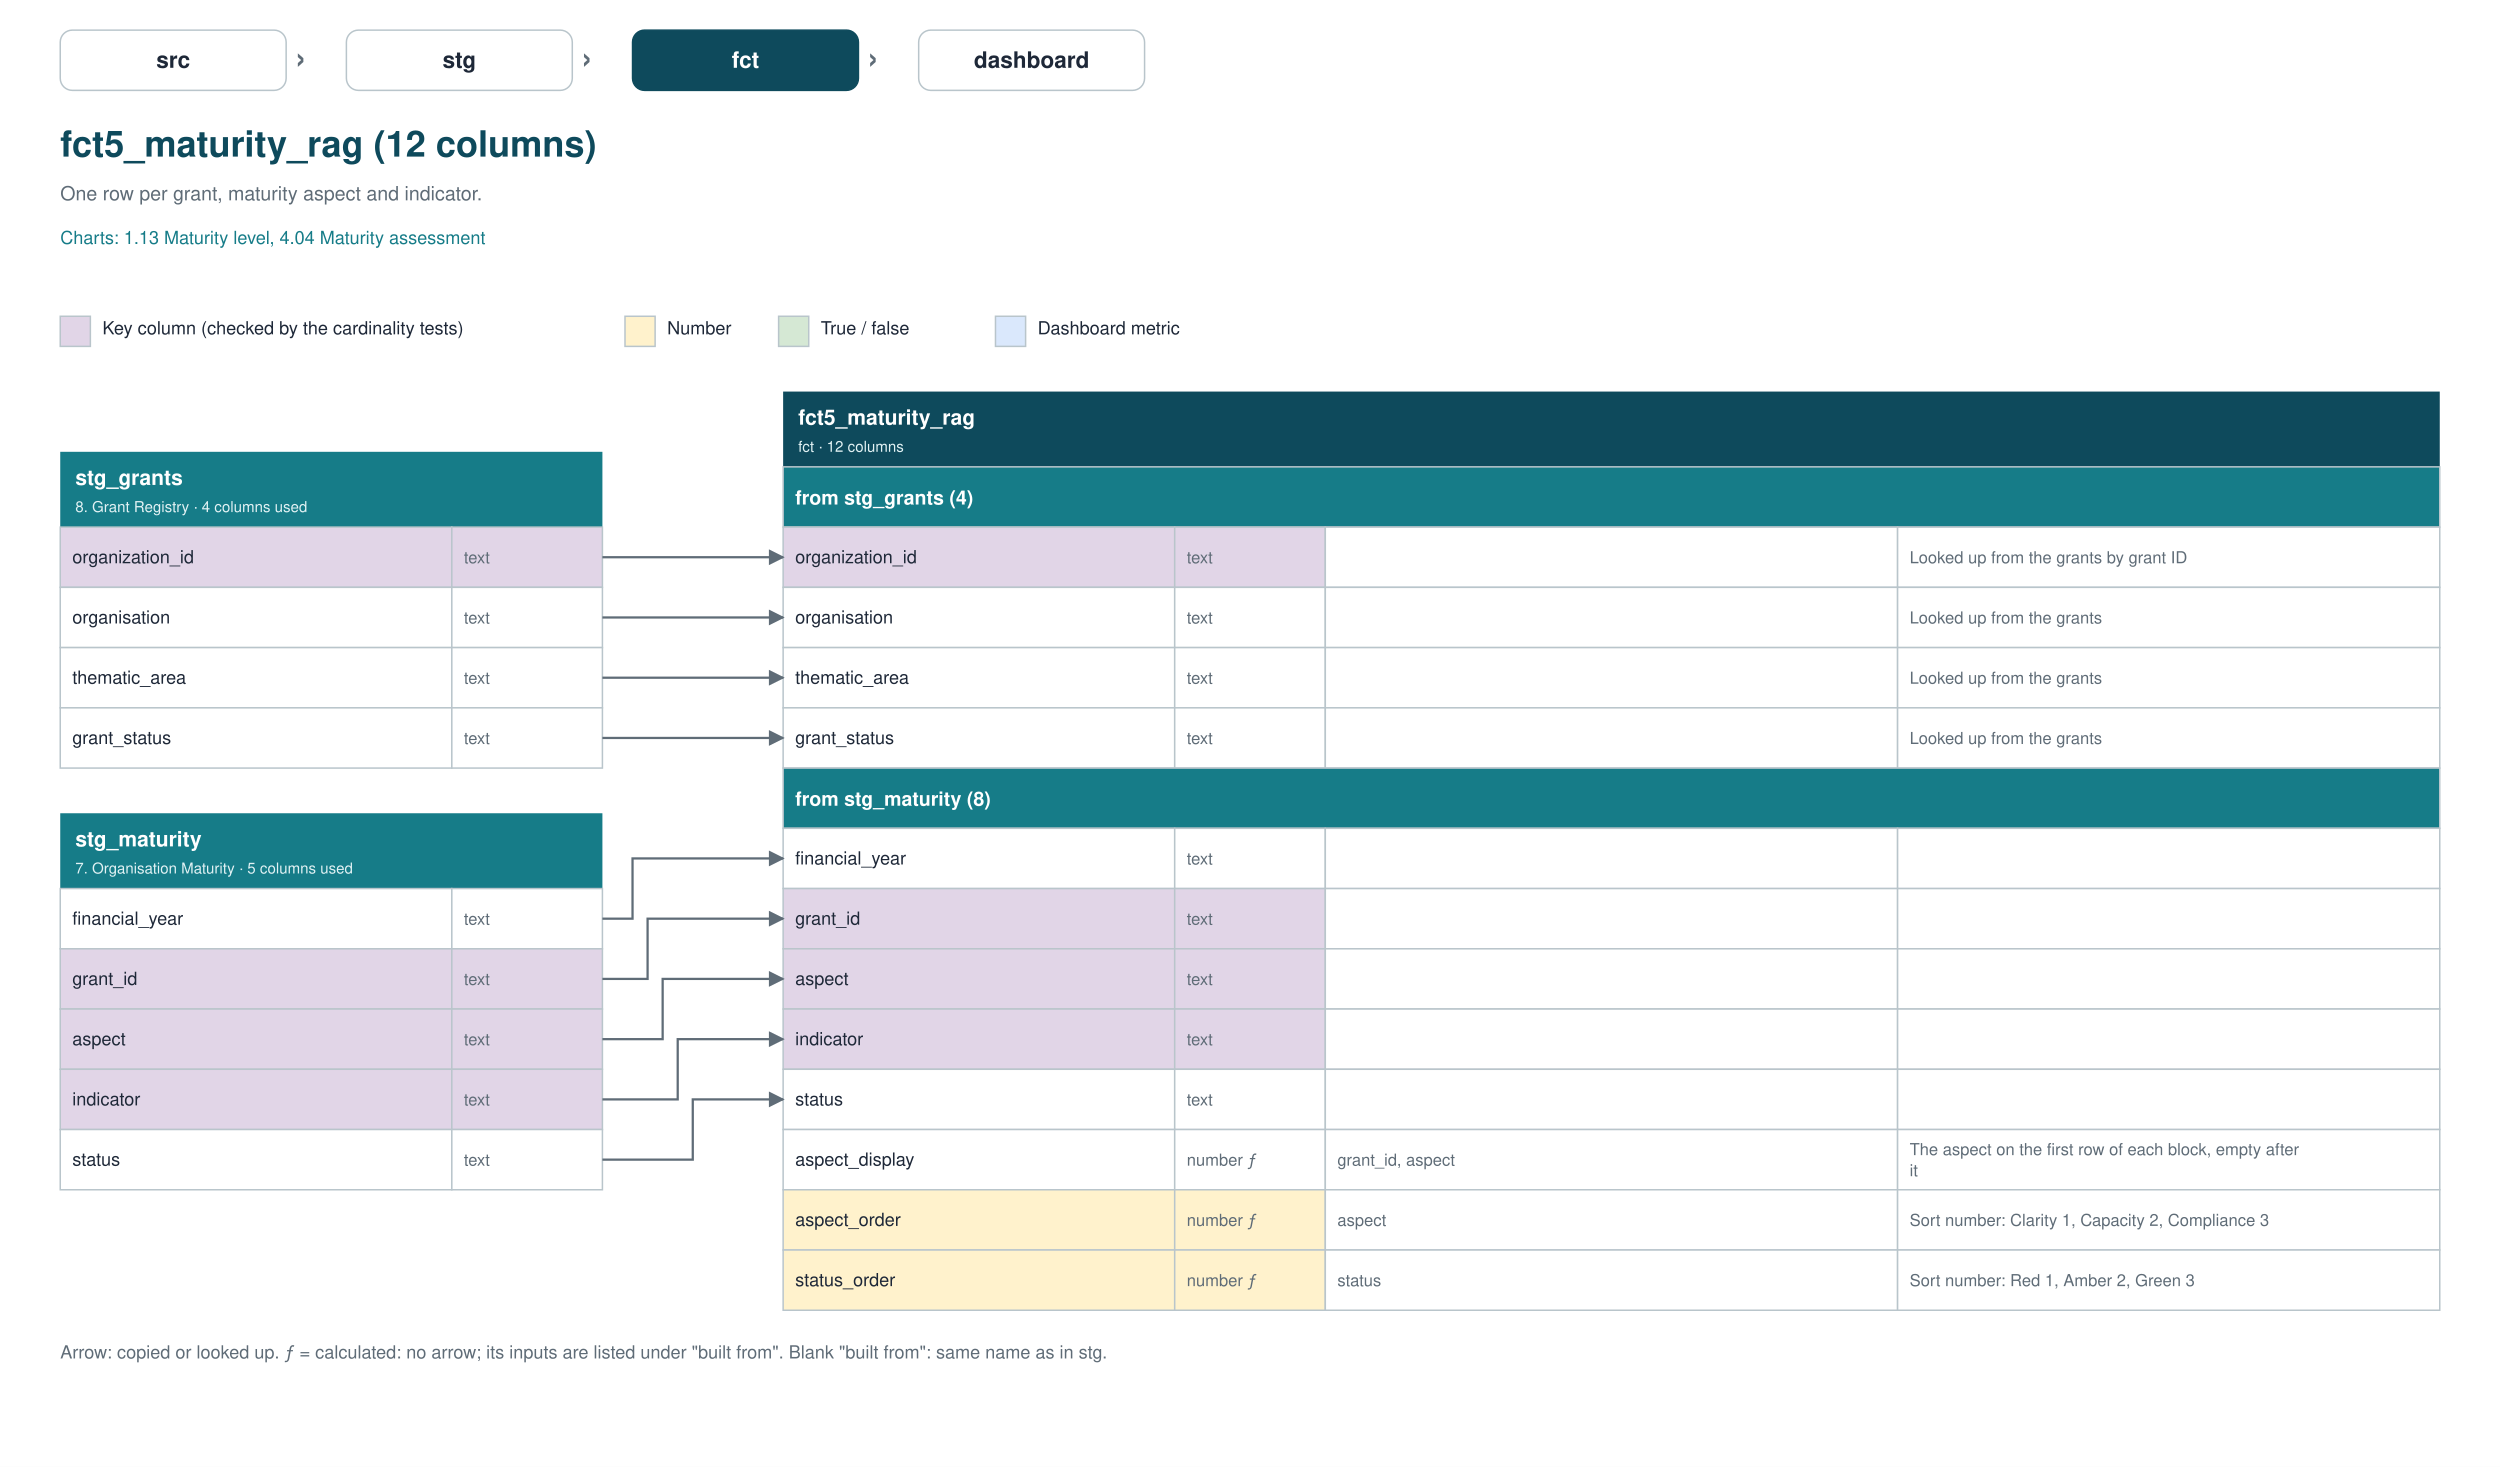
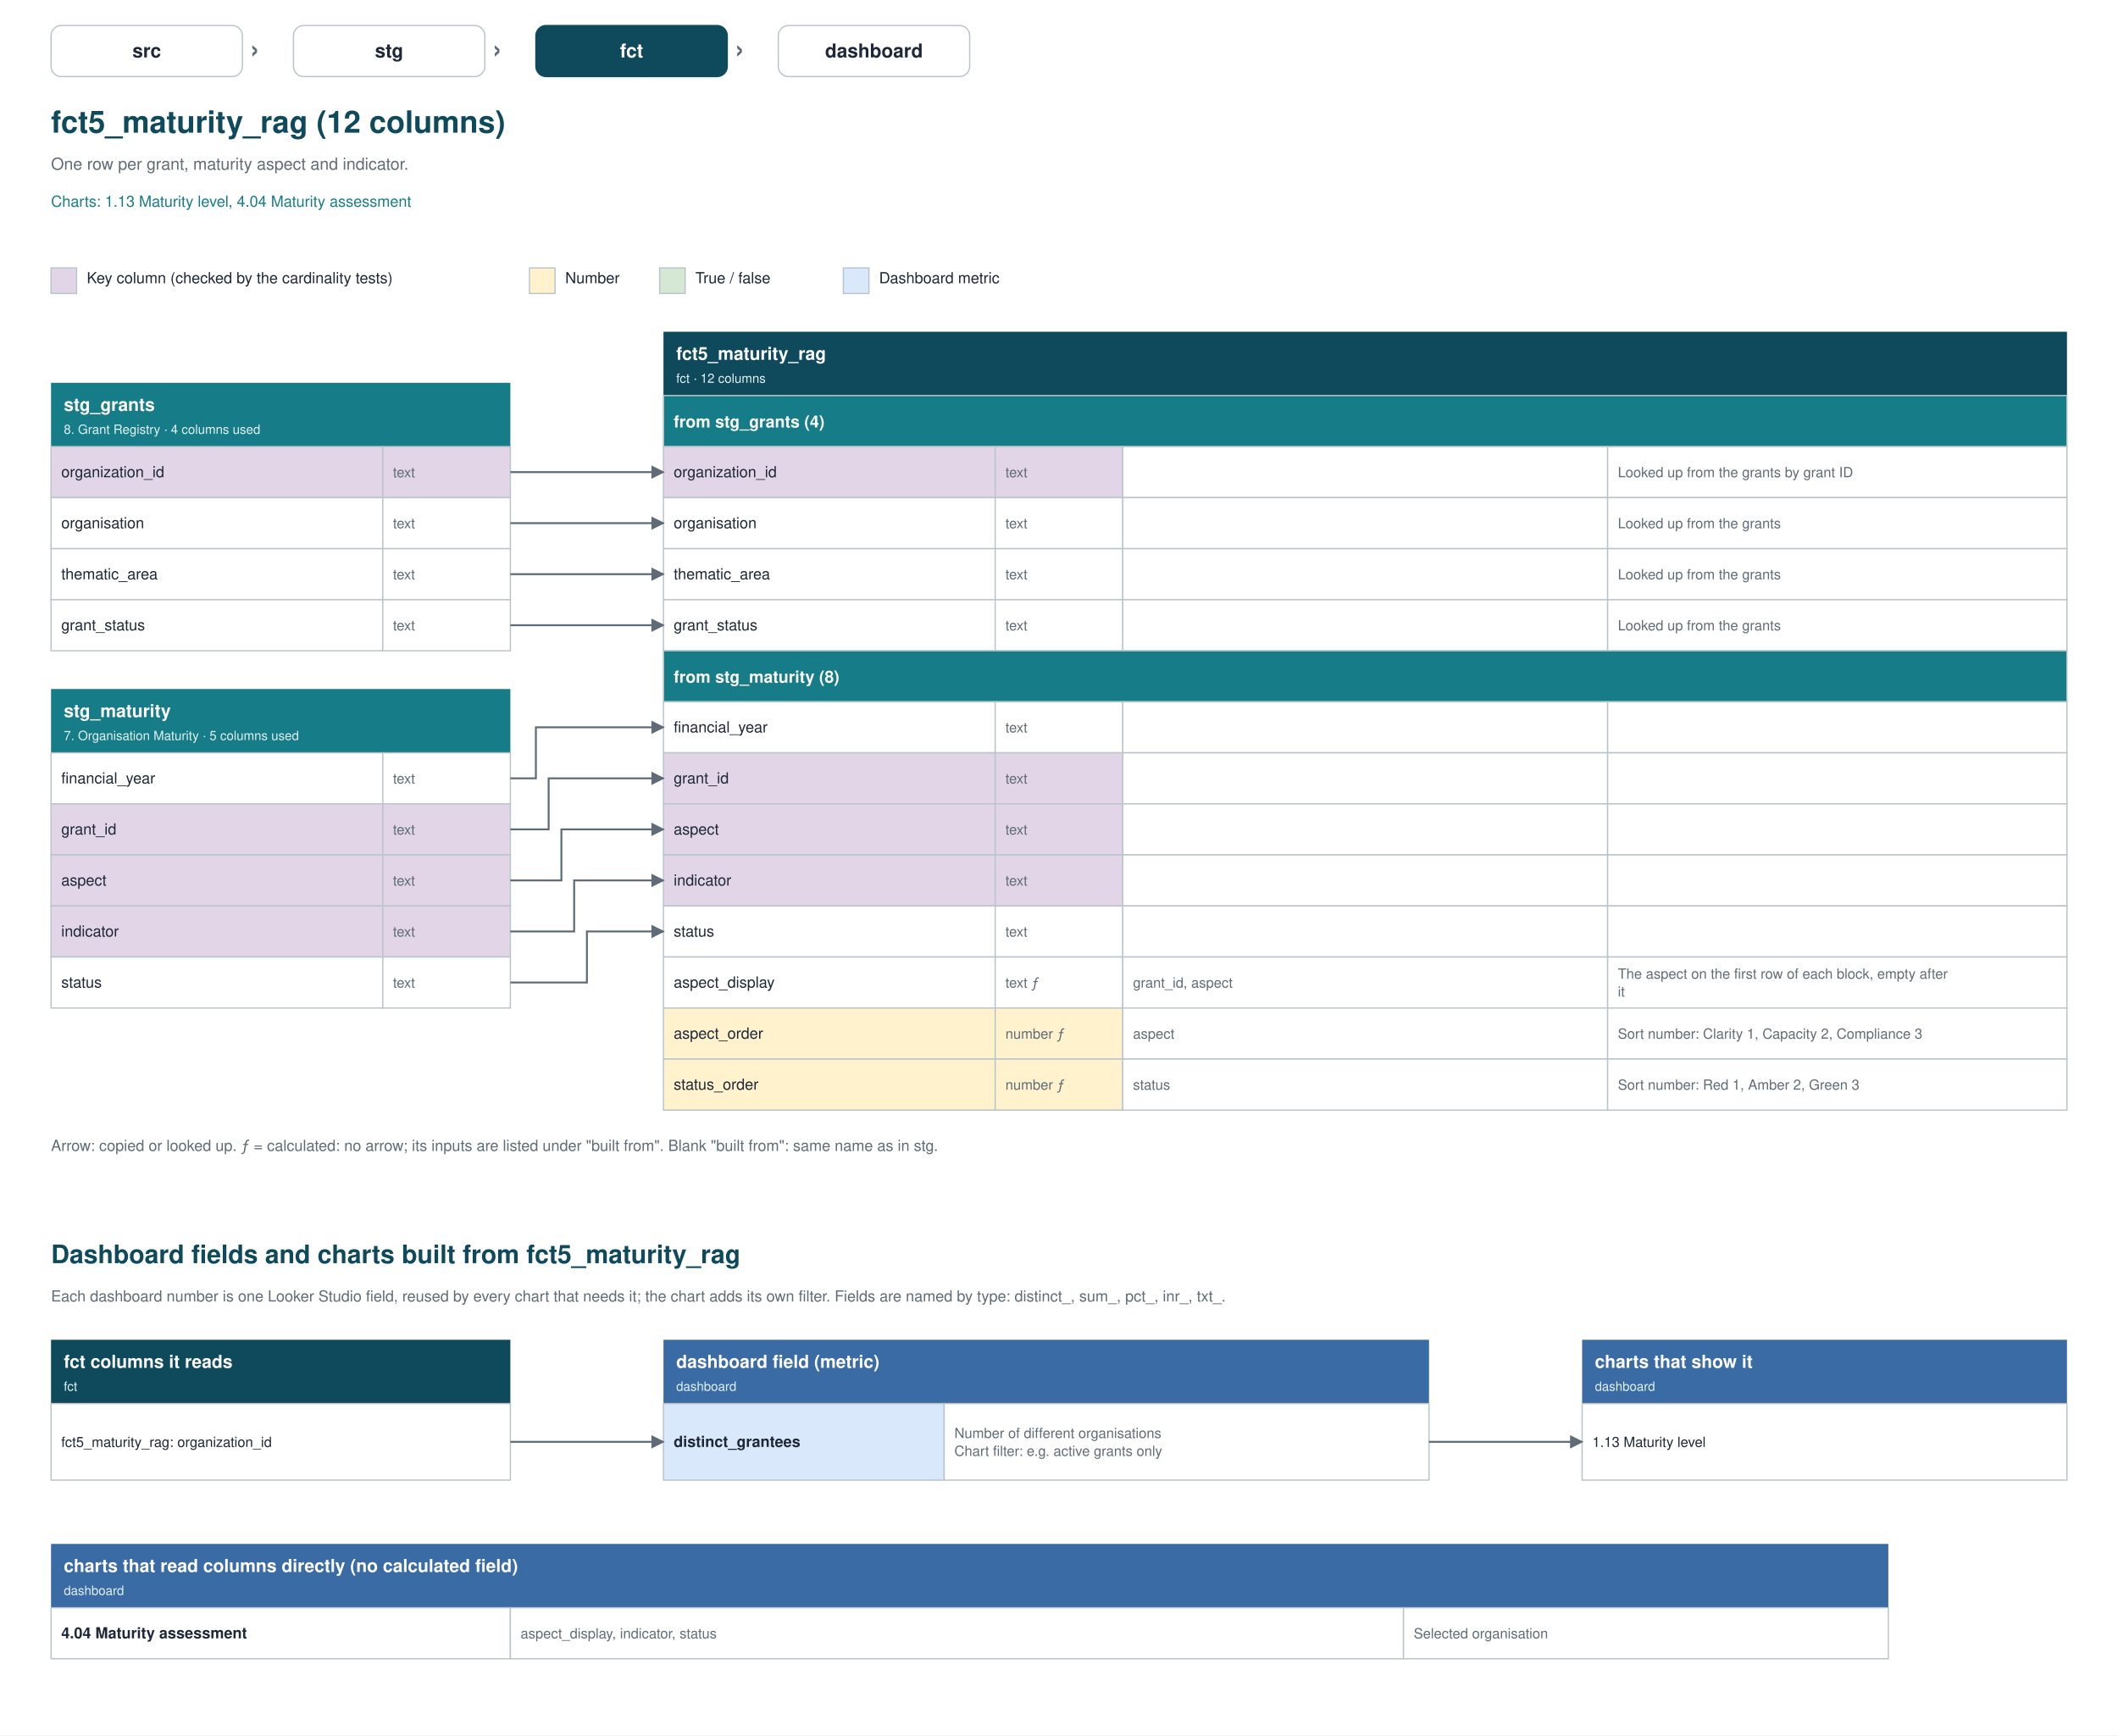
- <svg xmlns="http://www.w3.org/2000/svg" viewBox="0 0 1660 974" width="1660" height="974" font-family="Helvetica, Arial, sans-serif">
+ <svg xmlns="http://www.w3.org/2000/svg" viewBox="0 0 1660 1360" width="1660" height="1360" font-family="Helvetica, Arial, sans-serif">
  <defs>
    <marker id="a" viewBox="0 0 10 10" refX="9" refY="5" markerWidth="7" markerHeight="7" orient="auto">
      <path d="M0,0 L10,5 L0,10 z" fill="#5F6C77" />
    </marker>
  </defs>
-   <rect width="1660" height="974" fill="#FFFFFF" />
+   <rect width="1660" height="1360" fill="#FFFFFF" />
  <rect x="40" y="20" width="150" height="40" rx="8" fill="#FFFFFF" stroke="#B9C5CB" />
  <text x="115.0" y="45.0" font-size="15" font-weight="700" text-anchor="middle" fill="#1E2838">src</text>
  <text x="196" y="46" font-size="22" fill="#5F6C77" font-weight="700">›</text>
  <rect x="230" y="20" width="150" height="40" rx="8" fill="#FFFFFF" stroke="#B9C5CB" />
  <text x="305.0" y="45.0" font-size="15" font-weight="700" text-anchor="middle" fill="#1E2838">stg</text>
  <text x="386" y="46" font-size="22" fill="#5F6C77" font-weight="700">›</text>
  <rect x="420" y="20" width="150" height="40" rx="8" fill="#0E4A5C" stroke="#0E4A5C" />
  <text x="495.0" y="45.0" font-size="15" font-weight="700" text-anchor="middle" fill="#FFFFFF">fct</text>
  <text x="576" y="46" font-size="22" fill="#5F6C77" font-weight="700">›</text>
  <rect x="610" y="20" width="150" height="40" rx="8" fill="#FFFFFF" stroke="#B9C5CB" />
  <text x="685.0" y="45.0" font-size="15" font-weight="700" text-anchor="middle" fill="#1E2838">dashboard</text>
  <text x="40" y="104" font-size="24" fill="#0E4A5C" font-weight="700">fct5_maturity_rag (12 columns)</text>
  <text x="40" y="133" font-size="13" fill="#5F6C77">One row per grant, maturity aspect and indicator.</text>
  <text x="40" y="162" font-size="12" fill="#167C88">Charts: 1.13 Maturity level, 4.04 Maturity assessment</text>
  <rect x="40" y="210" width="20" height="20" fill="#E1D5E7" stroke="#B9C5CB" />
  <text x="68" y="222" font-size="12" fill="#1E2838">Key column (checked by the cardinality tests)</text>
  <rect x="415" y="210" width="20" height="20" fill="#FFF2CC" stroke="#B9C5CB" />
  <text x="443" y="222" font-size="12" fill="#1E2838">Number</text>
  <rect x="517" y="210" width="20" height="20" fill="#D5E8D4" stroke="#B9C5CB" />
  <text x="545" y="222" font-size="12" fill="#1E2838">True / false</text>
  <rect x="661" y="210" width="20" height="20" fill="#DAE8FC" stroke="#B9C5CB" />
  <text x="689" y="222" font-size="12" fill="#1E2838">Dashboard metric</text>
  <text x="40" y="902" font-size="12" fill="#5F6C77">Arrow: copied or looked up. ƒ = calculated: no arrow; its inputs are listed under "built from". Blank "built from": same name as in stg.</text>
+   <text x="40" y="990" font-size="20" fill="#0E4A5C" font-weight="700">Dashboard fields and charts built from fct5_maturity_rag</text>
+   <text x="40" y="1020" font-size="12" fill="#5F6C77">Each dashboard number is one Looker Studio field, reused by every chart that needs it; the chart adds its own filter. Fields are named by type: distinct_, sum_, pct_, inr_, txt_.</text>
  <rect x="520" y="260" width="1100" height="50" fill="#0E4A5C" />
  <text x="530" y="282" font-size="14" font-weight="700" fill="#FFFFFF">fct5_maturity_rag</text>
  <text x="530" y="300" font-size="10" fill="#E2F2F4">fct · 12 columns</text>
  <rect x="520" y="310" width="1100" height="40" fill="#167C88" stroke="#B9C5CB" />
  <text x="528" y="335" font-size="13" fill="#FFFFFF" font-weight="700">from stg_grants (4)</text>
  <rect x="520" y="350" width="260" height="40" fill="#E1D5E7" stroke="#B9C5CB" />
  <text x="528" y="374" font-size="12" fill="#1E2838">organization_id</text>
  <rect x="780" y="350" width="100" height="40" fill="#E1D5E7" stroke="#B9C5CB" />
  <text x="788" y="374" font-size="11" fill="#5F6C77">text</text>
  <rect x="880" y="350" width="380" height="40" fill="#FFFFFF" stroke="#B9C5CB" />
  <text x="888" y="374" font-size="11" fill="#5F6C77" />
  <rect x="1260" y="350" width="360" height="40" fill="#FFFFFF" stroke="#B9C5CB" />
  <text x="1268" y="374" font-size="11" fill="#5F6C77">Looked up from the grants by grant ID</text>
  <rect x="520" y="390" width="260" height="40" fill="#FFFFFF" stroke="#B9C5CB" />
  <text x="528" y="414" font-size="12" fill="#1E2838">organisation</text>
  <rect x="780" y="390" width="100" height="40" fill="#FFFFFF" stroke="#B9C5CB" />
  <text x="788" y="414" font-size="11" fill="#5F6C77">text</text>
  <rect x="880" y="390" width="380" height="40" fill="#FFFFFF" stroke="#B9C5CB" />
  <text x="888" y="414" font-size="11" fill="#5F6C77" />
  <rect x="1260" y="390" width="360" height="40" fill="#FFFFFF" stroke="#B9C5CB" />
  <text x="1268" y="414" font-size="11" fill="#5F6C77">Looked up from the grants</text>
  <rect x="520" y="430" width="260" height="40" fill="#FFFFFF" stroke="#B9C5CB" />
  <text x="528" y="454" font-size="12" fill="#1E2838">thematic_area</text>
  <rect x="780" y="430" width="100" height="40" fill="#FFFFFF" stroke="#B9C5CB" />
  <text x="788" y="454" font-size="11" fill="#5F6C77">text</text>
  <rect x="880" y="430" width="380" height="40" fill="#FFFFFF" stroke="#B9C5CB" />
  <text x="888" y="454" font-size="11" fill="#5F6C77" />
  <rect x="1260" y="430" width="360" height="40" fill="#FFFFFF" stroke="#B9C5CB" />
  <text x="1268" y="454" font-size="11" fill="#5F6C77">Looked up from the grants</text>
  <rect x="520" y="470" width="260" height="40" fill="#FFFFFF" stroke="#B9C5CB" />
  <text x="528" y="494" font-size="12" fill="#1E2838">grant_status</text>
  <rect x="780" y="470" width="100" height="40" fill="#FFFFFF" stroke="#B9C5CB" />
  <text x="788" y="494" font-size="11" fill="#5F6C77">text</text>
  <rect x="880" y="470" width="380" height="40" fill="#FFFFFF" stroke="#B9C5CB" />
  <text x="888" y="494" font-size="11" fill="#5F6C77" />
  <rect x="1260" y="470" width="360" height="40" fill="#FFFFFF" stroke="#B9C5CB" />
  <text x="1268" y="494" font-size="11" fill="#5F6C77">Looked up from the grants</text>
  <rect x="520" y="510" width="1100" height="40" fill="#167C88" stroke="#B9C5CB" />
  <text x="528" y="535" font-size="13" fill="#FFFFFF" font-weight="700">from stg_maturity (8)</text>
  <rect x="520" y="550" width="260" height="40" fill="#FFFFFF" stroke="#B9C5CB" />
  <text x="528" y="574" font-size="12" fill="#1E2838">financial_year</text>
  <rect x="780" y="550" width="100" height="40" fill="#FFFFFF" stroke="#B9C5CB" />
  <text x="788" y="574" font-size="11" fill="#5F6C77">text</text>
  <rect x="880" y="550" width="380" height="40" fill="#FFFFFF" stroke="#B9C5CB" />
  <text x="888" y="574" font-size="11" fill="#5F6C77" />
  <rect x="1260" y="550" width="360" height="40" fill="#FFFFFF" stroke="#B9C5CB" />
  <text x="1268" y="574" font-size="11" fill="#5F6C77" />
  <rect x="520" y="590" width="260" height="40" fill="#E1D5E7" stroke="#B9C5CB" />
  <text x="528" y="614" font-size="12" fill="#1E2838">grant_id</text>
  <rect x="780" y="590" width="100" height="40" fill="#E1D5E7" stroke="#B9C5CB" />
  <text x="788" y="614" font-size="11" fill="#5F6C77">text</text>
  <rect x="880" y="590" width="380" height="40" fill="#FFFFFF" stroke="#B9C5CB" />
  <text x="888" y="614" font-size="11" fill="#5F6C77" />
  <rect x="1260" y="590" width="360" height="40" fill="#FFFFFF" stroke="#B9C5CB" />
  <text x="1268" y="614" font-size="11" fill="#5F6C77" />
  <rect x="520" y="630" width="260" height="40" fill="#E1D5E7" stroke="#B9C5CB" />
  <text x="528" y="654" font-size="12" fill="#1E2838">aspect</text>
  <rect x="780" y="630" width="100" height="40" fill="#E1D5E7" stroke="#B9C5CB" />
  <text x="788" y="654" font-size="11" fill="#5F6C77">text</text>
  <rect x="880" y="630" width="380" height="40" fill="#FFFFFF" stroke="#B9C5CB" />
  <text x="888" y="654" font-size="11" fill="#5F6C77" />
  <rect x="1260" y="630" width="360" height="40" fill="#FFFFFF" stroke="#B9C5CB" />
  <text x="1268" y="654" font-size="11" fill="#5F6C77" />
  <rect x="520" y="670" width="260" height="40" fill="#E1D5E7" stroke="#B9C5CB" />
  <text x="528" y="694" font-size="12" fill="#1E2838">indicator</text>
  <rect x="780" y="670" width="100" height="40" fill="#E1D5E7" stroke="#B9C5CB" />
  <text x="788" y="694" font-size="11" fill="#5F6C77">text</text>
  <rect x="880" y="670" width="380" height="40" fill="#FFFFFF" stroke="#B9C5CB" />
  <text x="888" y="694" font-size="11" fill="#5F6C77" />
  <rect x="1260" y="670" width="360" height="40" fill="#FFFFFF" stroke="#B9C5CB" />
  <text x="1268" y="694" font-size="11" fill="#5F6C77" />
  <rect x="520" y="710" width="260" height="40" fill="#FFFFFF" stroke="#B9C5CB" />
  <text x="528" y="734" font-size="12" fill="#1E2838">status</text>
  <rect x="780" y="710" width="100" height="40" fill="#FFFFFF" stroke="#B9C5CB" />
  <text x="788" y="734" font-size="11" fill="#5F6C77">text</text>
  <rect x="880" y="710" width="380" height="40" fill="#FFFFFF" stroke="#B9C5CB" />
  <text x="888" y="734" font-size="11" fill="#5F6C77" />
  <rect x="1260" y="710" width="360" height="40" fill="#FFFFFF" stroke="#B9C5CB" />
  <text x="1268" y="734" font-size="11" fill="#5F6C77" />
  <rect x="520" y="750" width="260" height="40" fill="#FFFFFF" stroke="#B9C5CB" />
  <text x="528" y="774" font-size="12" fill="#1E2838">aspect_display</text>
  <rect x="780" y="750" width="100" height="40" fill="#FFFFFF" stroke="#B9C5CB" />
-   <text x="788" y="774" font-size="11" fill="#5F6C77">number ƒ</text>
+   <text x="788" y="774" font-size="11" fill="#5F6C77">text ƒ</text>
  <rect x="880" y="750" width="380" height="40" fill="#FFFFFF" stroke="#B9C5CB" />
  <text x="888" y="774" font-size="11" fill="#5F6C77">grant_id, aspect</text>
  <rect x="1260" y="750" width="360" height="40" fill="#FFFFFF" stroke="#B9C5CB" />
  <text x="1268" y="767" font-size="11" fill="#5F6C77">The aspect on the first row of each block, empty after</text>
  <text x="1268" y="781" font-size="11" fill="#5F6C77">it</text>
  <rect x="520" y="790" width="260" height="40" fill="#FFF2CC" stroke="#B9C5CB" />
  <text x="528" y="814" font-size="12" fill="#1E2838">aspect_order</text>
  <rect x="780" y="790" width="100" height="40" fill="#FFF2CC" stroke="#B9C5CB" />
  <text x="788" y="814" font-size="11" fill="#5F6C77">number ƒ</text>
  <rect x="880" y="790" width="380" height="40" fill="#FFFFFF" stroke="#B9C5CB" />
  <text x="888" y="814" font-size="11" fill="#5F6C77">aspect</text>
  <rect x="1260" y="790" width="360" height="40" fill="#FFFFFF" stroke="#B9C5CB" />
  <text x="1268" y="814" font-size="11" fill="#5F6C77">Sort number: Clarity 1, Capacity 2, Compliance 3</text>
  <rect x="520" y="830" width="260" height="40" fill="#FFF2CC" stroke="#B9C5CB" />
  <text x="528" y="854" font-size="12" fill="#1E2838">status_order</text>
  <rect x="780" y="830" width="100" height="40" fill="#FFF2CC" stroke="#B9C5CB" />
  <text x="788" y="854" font-size="11" fill="#5F6C77">number ƒ</text>
  <rect x="880" y="830" width="380" height="40" fill="#FFFFFF" stroke="#B9C5CB" />
  <text x="888" y="854" font-size="11" fill="#5F6C77">status</text>
  <rect x="1260" y="830" width="360" height="40" fill="#FFFFFF" stroke="#B9C5CB" />
  <text x="1268" y="854" font-size="11" fill="#5F6C77">Sort number: Red 1, Amber 2, Green 3</text>
  <rect x="40" y="300" width="360" height="50" fill="#167C88" />
  <text x="50" y="322" font-size="14" font-weight="700" fill="#FFFFFF">stg_grants</text>
  <text x="50" y="340" font-size="10" fill="#E2F2F4">8. Grant Registry · 4 columns used</text>
  <rect x="40" y="350" width="260" height="40" fill="#E1D5E7" stroke="#B9C5CB" />
  <text x="48" y="374" font-size="12" fill="#1E2838">organization_id</text>
  <rect x="300" y="350" width="100" height="40" fill="#E1D5E7" stroke="#B9C5CB" />
  <text x="308" y="374" font-size="11" fill="#5F6C77">text</text>
  <rect x="40" y="390" width="260" height="40" fill="#FFFFFF" stroke="#B9C5CB" />
  <text x="48" y="414" font-size="12" fill="#1E2838">organisation</text>
  <rect x="300" y="390" width="100" height="40" fill="#FFFFFF" stroke="#B9C5CB" />
  <text x="308" y="414" font-size="11" fill="#5F6C77">text</text>
  <rect x="40" y="430" width="260" height="40" fill="#FFFFFF" stroke="#B9C5CB" />
  <text x="48" y="454" font-size="12" fill="#1E2838">thematic_area</text>
  <rect x="300" y="430" width="100" height="40" fill="#FFFFFF" stroke="#B9C5CB" />
  <text x="308" y="454" font-size="11" fill="#5F6C77">text</text>
  <rect x="40" y="470" width="260" height="40" fill="#FFFFFF" stroke="#B9C5CB" />
  <text x="48" y="494" font-size="12" fill="#1E2838">grant_status</text>
  <rect x="300" y="470" width="100" height="40" fill="#FFFFFF" stroke="#B9C5CB" />
  <text x="308" y="494" font-size="11" fill="#5F6C77">text</text>
  <rect x="40" y="540" width="360" height="50" fill="#167C88" />
  <text x="50" y="562" font-size="14" font-weight="700" fill="#FFFFFF">stg_maturity</text>
  <text x="50" y="580" font-size="10" fill="#E2F2F4">7. Organisation Maturity · 5 columns used</text>
  <rect x="40" y="590" width="260" height="40" fill="#FFFFFF" stroke="#B9C5CB" />
  <text x="48" y="614" font-size="12" fill="#1E2838">financial_year</text>
  <rect x="300" y="590" width="100" height="40" fill="#FFFFFF" stroke="#B9C5CB" />
  <text x="308" y="614" font-size="11" fill="#5F6C77">text</text>
  <rect x="40" y="630" width="260" height="40" fill="#E1D5E7" stroke="#B9C5CB" />
  <text x="48" y="654" font-size="12" fill="#1E2838">grant_id</text>
  <rect x="300" y="630" width="100" height="40" fill="#E1D5E7" stroke="#B9C5CB" />
  <text x="308" y="654" font-size="11" fill="#5F6C77">text</text>
  <rect x="40" y="670" width="260" height="40" fill="#E1D5E7" stroke="#B9C5CB" />
  <text x="48" y="694" font-size="12" fill="#1E2838">aspect</text>
  <rect x="300" y="670" width="100" height="40" fill="#E1D5E7" stroke="#B9C5CB" />
  <text x="308" y="694" font-size="11" fill="#5F6C77">text</text>
  <rect x="40" y="710" width="260" height="40" fill="#E1D5E7" stroke="#B9C5CB" />
  <text x="48" y="734" font-size="12" fill="#1E2838">indicator</text>
  <rect x="300" y="710" width="100" height="40" fill="#E1D5E7" stroke="#B9C5CB" />
  <text x="308" y="734" font-size="11" fill="#5F6C77">text</text>
  <rect x="40" y="750" width="260" height="40" fill="#FFFFFF" stroke="#B9C5CB" />
  <text x="48" y="774" font-size="12" fill="#1E2838">status</text>
  <rect x="300" y="750" width="100" height="40" fill="#FFFFFF" stroke="#B9C5CB" />
  <text x="308" y="774" font-size="11" fill="#5F6C77">text</text>
+   <rect x="40" y="1050" width="360" height="50" fill="#0E4A5C" />
+   <text x="50" y="1072" font-size="14" font-weight="700" fill="#FFFFFF">fct columns it reads</text>
+   <text x="50" y="1090" font-size="10" fill="#E2F2F4">fct</text>
+   <rect x="40" y="1100" width="360" height="60" fill="#FFFFFF" stroke="#B9C5CB" />
+   <text x="48" y="1134" font-size="11" fill="#1E2838">fct5_maturity_rag: organization_id</text>
+   <rect x="520" y="1050" width="600" height="50" fill="#3B6BA5" />
+   <text x="530" y="1072" font-size="14" font-weight="700" fill="#FFFFFF">dashboard field (metric)</text>
+   <text x="530" y="1090" font-size="10" fill="#E2F2F4">dashboard</text>
+   <rect x="520" y="1100" width="220" height="60" fill="#DAE8FC" stroke="#B9C5CB" />
+   <text x="528" y="1134" font-size="12" fill="#1E2838" font-weight="700">distinct_grantees</text>
+   <rect x="740" y="1100" width="380" height="60" fill="#FFFFFF" stroke="#B9C5CB" />
+   <text x="748" y="1127" font-size="11" fill="#5F6C77">Number of different organisations</text>
+   <text x="748" y="1141" font-size="11" fill="#5F6C77">Chart filter: e.g. active grants only</text>
+   <rect x="1240" y="1050" width="380" height="50" fill="#3B6BA5" />
+   <text x="1250" y="1072" font-size="14" font-weight="700" fill="#FFFFFF">charts that show it</text>
+   <text x="1250" y="1090" font-size="10" fill="#E2F2F4">dashboard</text>
+   <rect x="1240" y="1100" width="380" height="60" fill="#FFFFFF" stroke="#B9C5CB" />
+   <text x="1248" y="1134" font-size="11" fill="#1E2838">1.13 Maturity level</text>
+   <rect x="40" y="1210" width="1440" height="50" fill="#3B6BA5" />
+   <text x="50" y="1232" font-size="14" font-weight="700" fill="#FFFFFF">charts that read columns directly (no calculated field)</text>
+   <text x="50" y="1250" font-size="10" fill="#E2F2F4">dashboard</text>
+   <rect x="40" y="1260" width="360" height="40" fill="#FFFFFF" stroke="#B9C5CB" />
+   <text x="48" y="1284" font-size="12" fill="#1E2838" font-weight="700">4.04 Maturity assessment</text>
+   <rect x="400" y="1260" width="700" height="40" fill="#FFFFFF" stroke="#B9C5CB" />
+   <text x="408" y="1284" font-size="11" fill="#5F6C77">aspect_display, indicator, status</text>
+   <rect x="1100" y="1260" width="380" height="40" fill="#FFFFFF" stroke="#B9C5CB" />
+   <text x="1108" y="1284" font-size="11" fill="#5F6C77">Selected organisation</text>
  <path d="M400,370.0 L520,370.0" fill="none" stroke="#5F6C77" stroke-width="1.5" marker-end="url(#a)" />
  <path d="M400,410.0 L520,410.0" fill="none" stroke="#5F6C77" stroke-width="1.5" marker-end="url(#a)" />
  <path d="M400,450.0 L520,450.0" fill="none" stroke="#5F6C77" stroke-width="1.5" marker-end="url(#a)" />
  <path d="M400,490.0 L520,490.0" fill="none" stroke="#5F6C77" stroke-width="1.5" marker-end="url(#a)" />
  <path d="M400,610.0 L420,610.0 L420,570.0 L520,570.0" fill="none" stroke="#5F6C77" stroke-width="1.5" marker-end="url(#a)" />
  <path d="M400,650.0 L430,650.0 L430,610.0 L520,610.0" fill="none" stroke="#5F6C77" stroke-width="1.5" marker-end="url(#a)" />
  <path d="M400,690.0 L440,690.0 L440,650.0 L520,650.0" fill="none" stroke="#5F6C77" stroke-width="1.5" marker-end="url(#a)" />
  <path d="M400,730.0 L450,730.0 L450,690.0 L520,690.0" fill="none" stroke="#5F6C77" stroke-width="1.5" marker-end="url(#a)" />
  <path d="M400,770.0 L460,770.0 L460,730.0 L520,730.0" fill="none" stroke="#5F6C77" stroke-width="1.5" marker-end="url(#a)" />
+   <path d="M400,1130.0 L520,1130.0" fill="none" stroke="#5F6C77" stroke-width="1.5" marker-end="url(#a)" />
+   <path d="M1120,1130.0 L1240,1130.0" fill="none" stroke="#5F6C77" stroke-width="1.5" marker-end="url(#a)" />
</svg>
